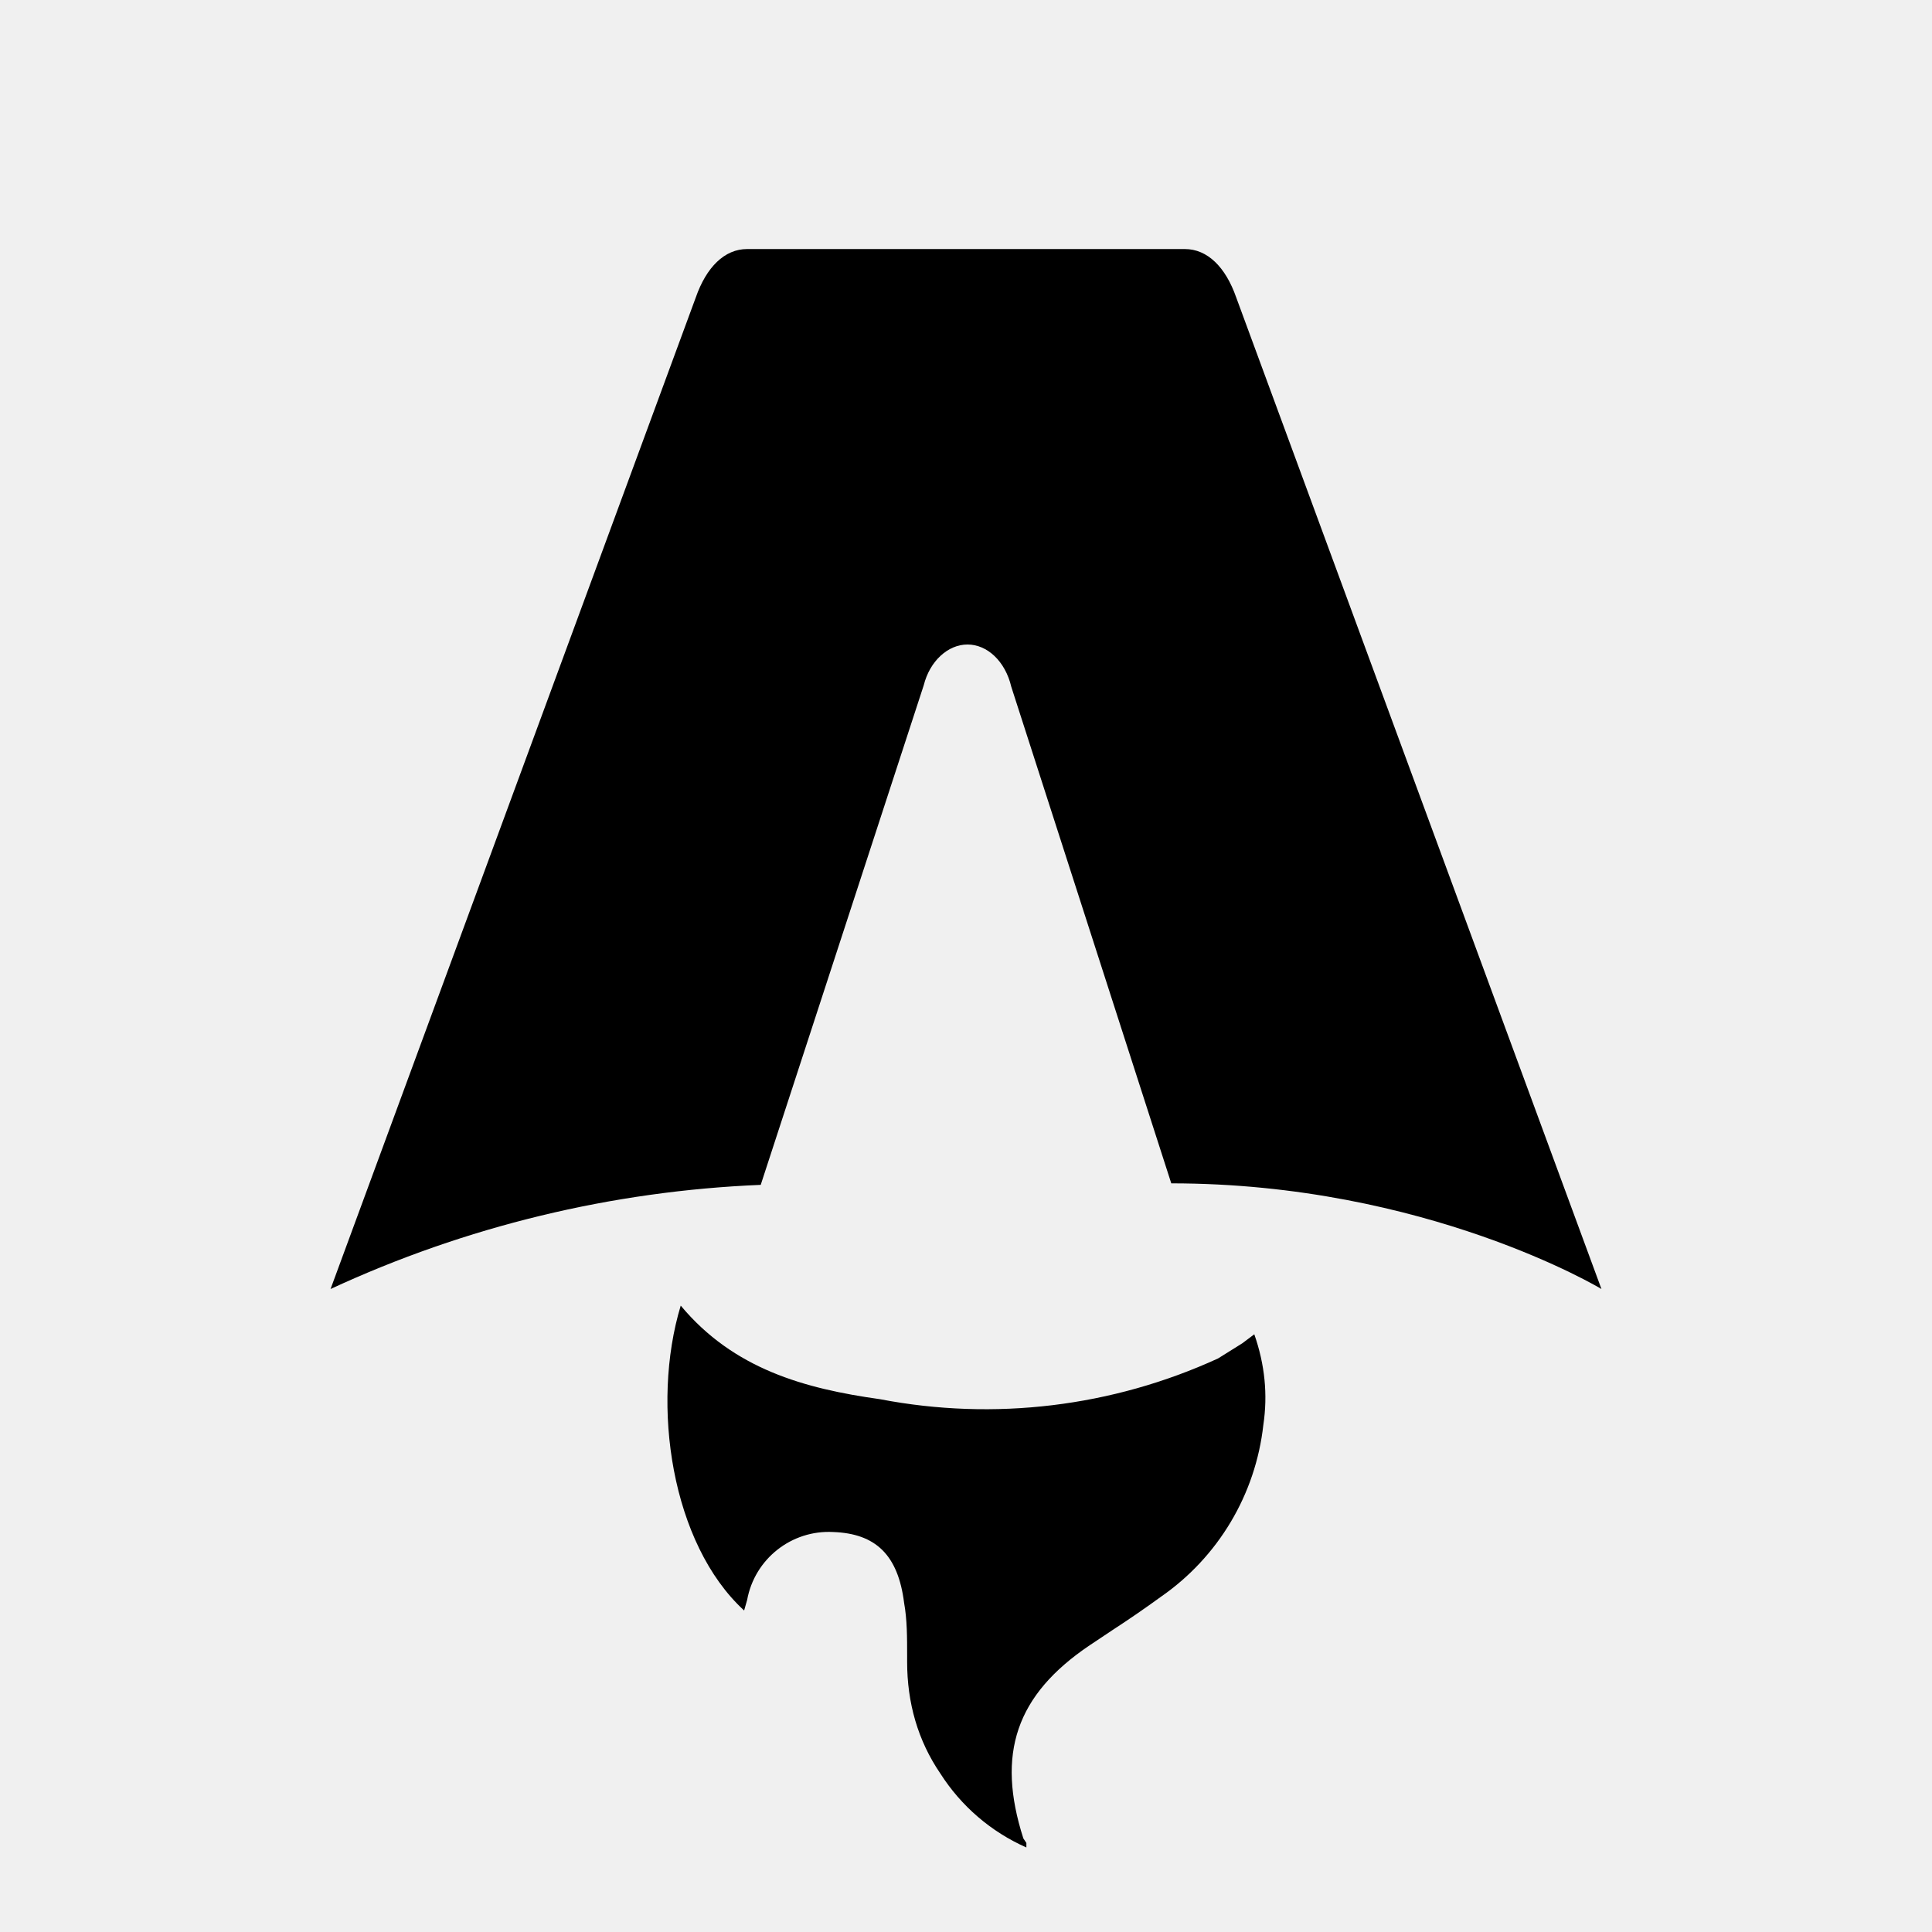
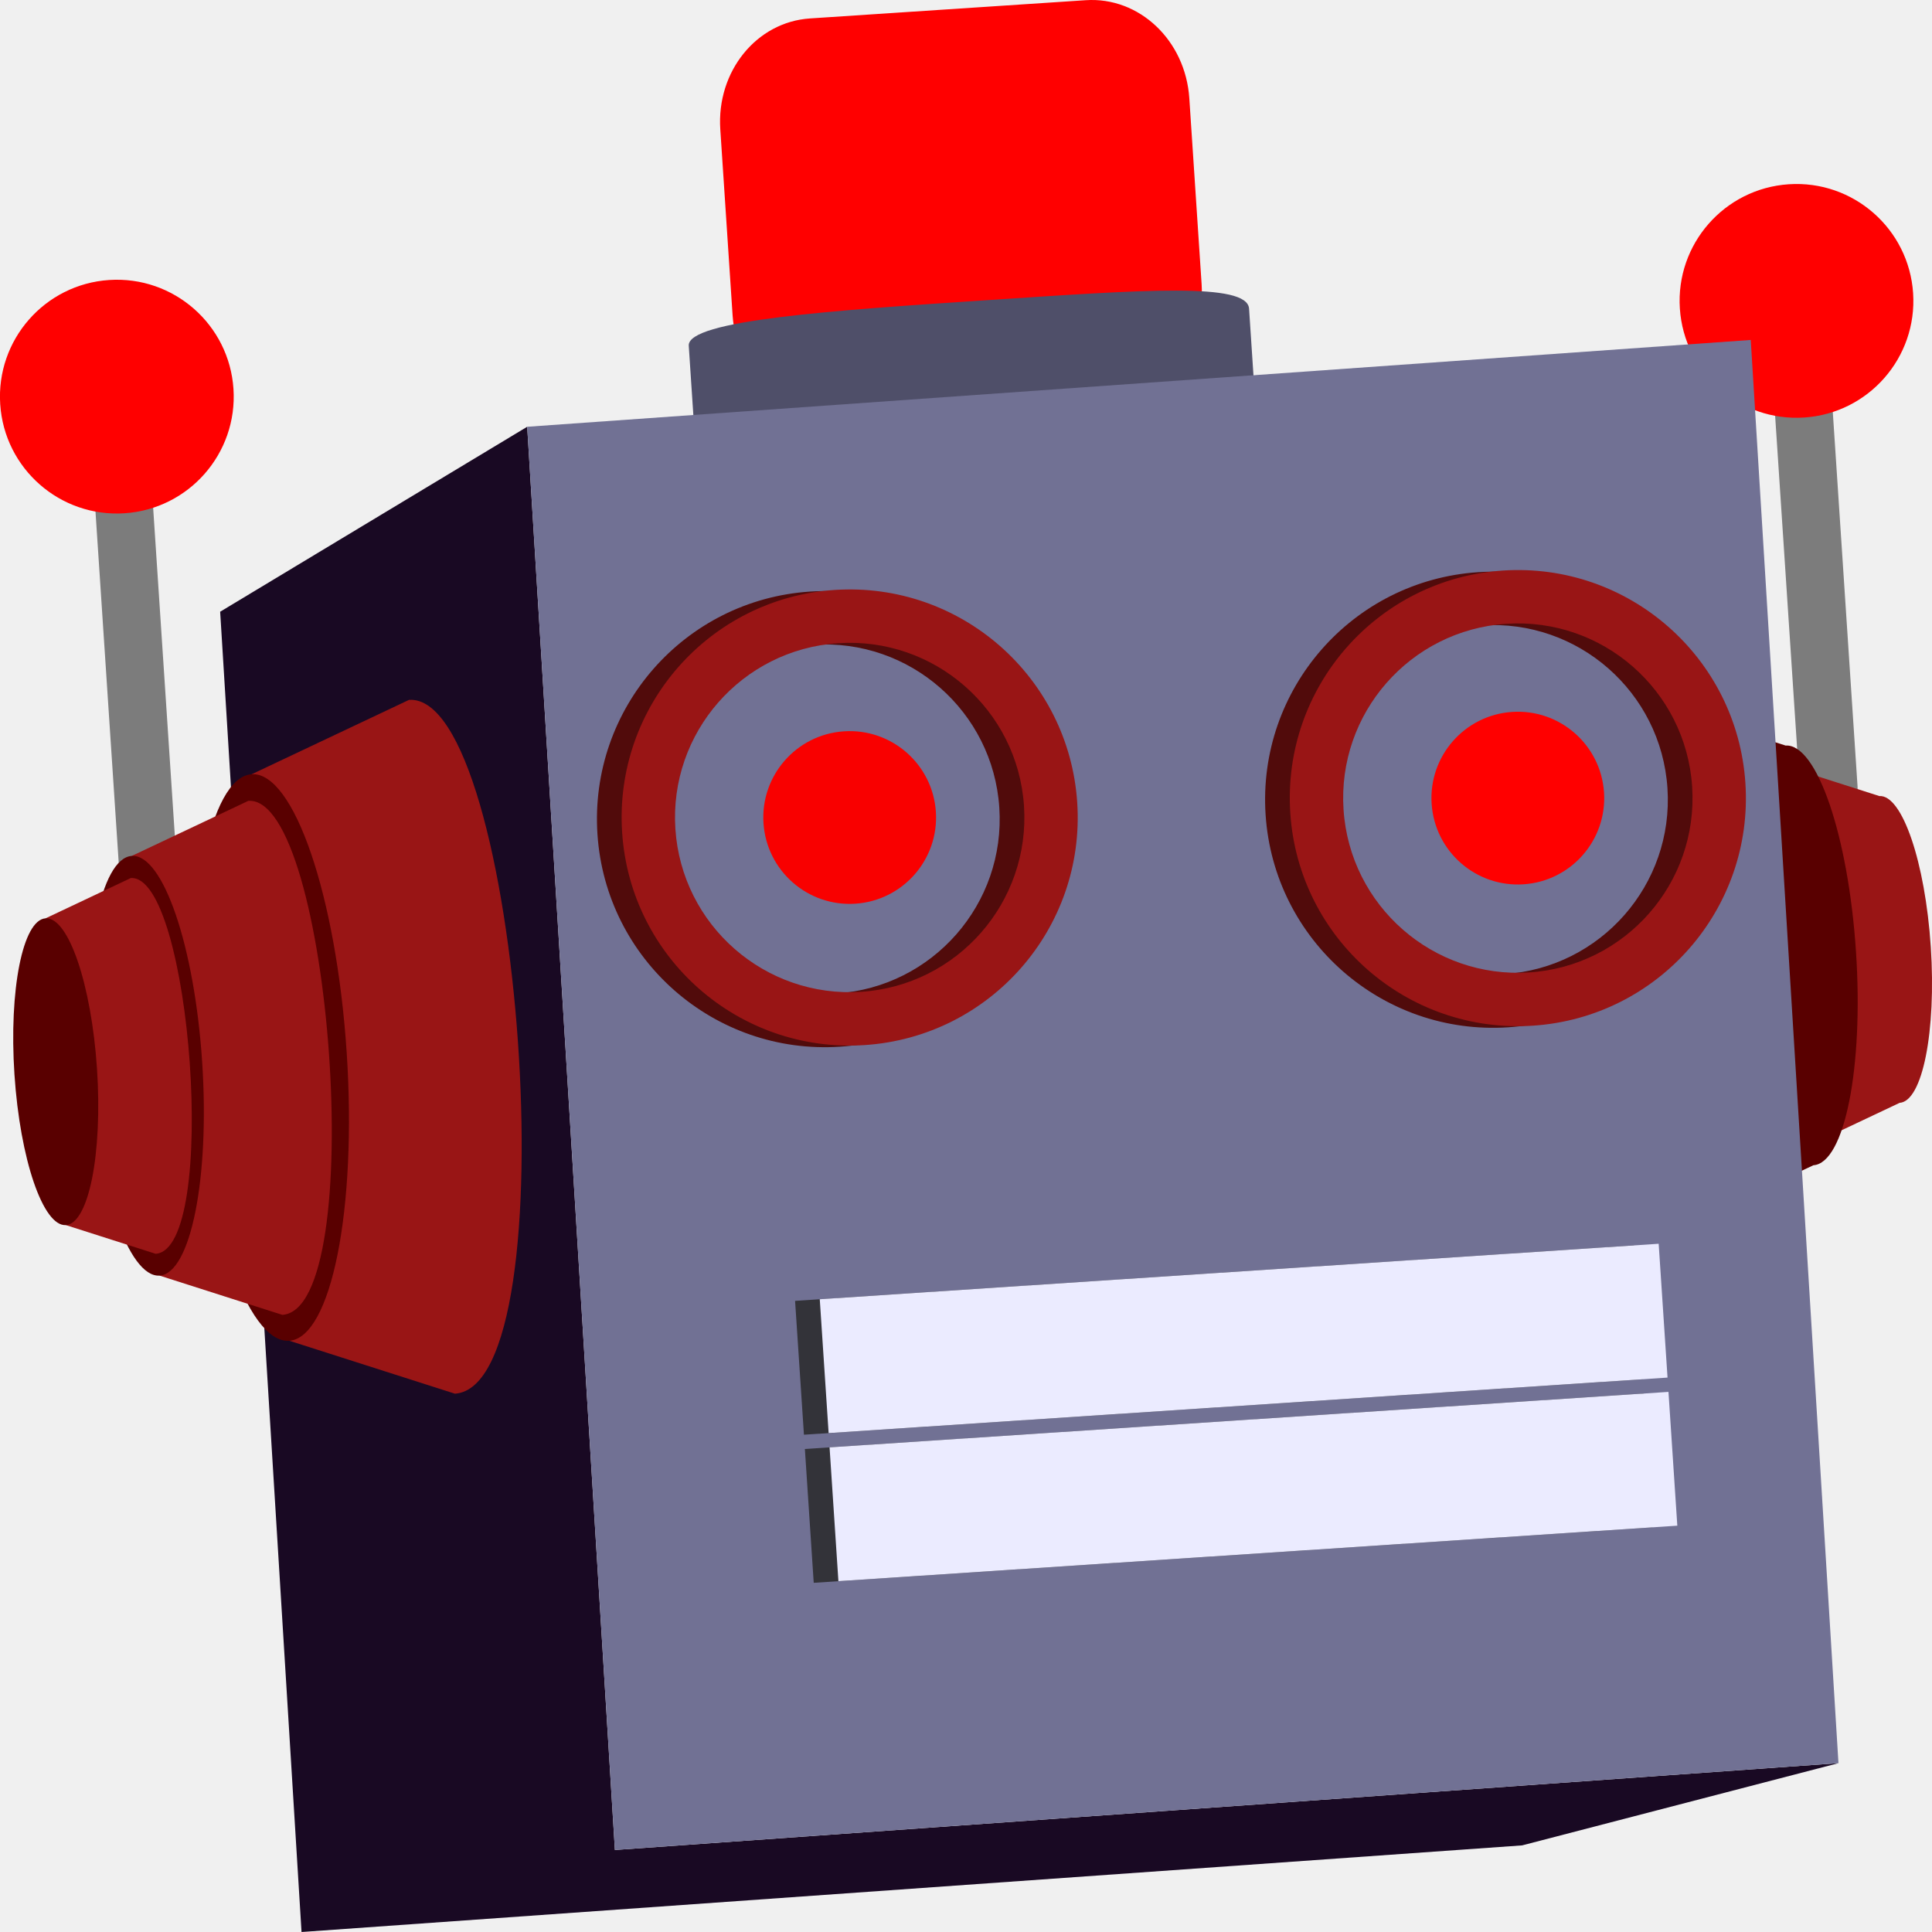
- <svg xmlns="http://www.w3.org/2000/svg" fill="none" viewBox="0 0 128 128">
-   <path d="M50.4 78.5a75.1 75.1 0 0 0-28.5 6.9l24.2-65.7c.7-2 1.9-3.2 3.4-3.2h29c1.5 0 2.7 1.2 3.4 3.2l24.2 65.7s-11.6-7-28.5-7L67 45.5c-.4-1.7-1.6-2.8-2.9-2.8-1.3 0-2.5 1.1-2.9 2.7L50.4 78.5Zm-1.1 28.2Zm-4.2-20.2c-2 6.6-.6 15.8 4.2 20.2a17.5 17.5 0 0 1 .2-.7 5.5 5.5 0 0 1 5.7-4.5c2.8.1 4.3 1.5 4.7 4.7.2 1.1.2 2.3.2 3.5v.4c0 2.7.7 5.2 2.2 7.4a13 13 0 0 0 5.7 4.9v-.3l-.2-.3c-1.8-5.6-.5-9.5 4.4-12.8l1.5-1a73 73 0 0 0 3.2-2.2 16 16 0 0 0 6.8-11.4c.3-2 .1-4-.6-6l-.8.6-1.6 1a37 37 0 0 1-22.4 2.7c-5-.7-9.7-2-13.2-6.2Z" />
-   <style>
-         path { fill: #000; }
-         @media (prefers-color-scheme: dark) {
-             path { fill: #FFF; }
-         }
-     </style>
+ <svg xmlns="http://www.w3.org/2000/svg" width="512" height="512" viewBox="0 0 135.467 135.467" version="1.1" id="svg5" xml:space="preserve">
+   <defs id="defs2">
+     <rect x="146.631" y="509.819" width="614.315" height="707.746" id="rect2367" />
+   </defs>
+   <g id="layer1">
+     <g id="g68426" transform="matrix(3.271008,-0.2163279,0.2163165,3.27118,-328.5603,-303.6401)">
+       <g id="g62740" transform="translate(35.98335,0.3274052)">
+         <path id="path62736" style="opacity:1;fill:#7c7c7c;stroke-width:0.194;stroke-linecap:round;stroke-linejoin:round;paint-order:stroke fill markers" d="m 95.831,109.444 c 0.343,0 0.618,0.276 0.618,0.618 v 8.051 c 0,0.343 -0.276,0.618 -0.618,0.618 -0.343,0 -0.618,-0.276 -0.618,-0.618 v -8.051 c 0,-0.343 0.276,-0.618 0.618,-0.618 z" />
+         <circle style="opacity:1;fill:#ff0000;fill-opacity:1;stroke:none;stroke-width:0.194;stroke-linecap:round;stroke-linejoin:round;stroke-dasharray:none;stroke-opacity:1;paint-order:stroke fill markers" id="circle62738" cx="95.831" cy="107.662" r="2.5" />
+       </g>
+       <path id="path61228" style="fill:#991515;fill-opacity:1;stroke:none;stroke-width:0.182;stroke-linecap:round;stroke-linejoin:round;stroke-dasharray:none;stroke-opacity:1;paint-order:stroke fill markers" d="m 131.009,117.935 c -1.294,0 -1.366,8.054 0,8.054 l 1.875,-0.739 a 0.885,3.288 0 0 0 0.885,-3.288 0.885,3.288 0 0 0 -0.885,-3.288 z" />
+       <path id="path61222" style="opacity:1;fill:#590000;fill-opacity:1;stroke:none;stroke-width:0.249;stroke-linecap:round;stroke-linejoin:round;stroke-dasharray:none;stroke-opacity:1;paint-order:stroke fill markers" d="m 128.39,116.453 c -1.77,0 -1.868,11.018 0,11.018 l 2.565,-1.011 a 1.211,4.498 0 0 0 1.211,-4.498 1.211,4.498 0 0 0 -1.211,-4.498 z" />
+     </g>
+     <path id="rect55112" style="fill:#ff0000;fill-opacity:1;stroke-width:0.611;stroke-linecap:round;stroke-linejoin:round;paint-order:stroke fill markers" d="M 56.793,1.293 76.135,0.014 C 79.887,-0.234 83.124,2.834 83.392,6.893 l 0.862,13.03 c 0.268,4.059 -2.536,7.526 -6.288,7.775 l -19.342,1.279 c -3.752,0.248 -6.989,-2.82 -7.257,-6.879 L 50.505,9.068 C 50.236,5.009 53.041,1.541 56.793,1.293 Z" />
+     <path id="path60515" style="fill:#190923;fill-opacity:1;stroke:none;stroke-width:0.659;stroke-linecap:round;stroke-linejoin:round;stroke-dasharray:none;stroke-opacity:1;paint-order:stroke fill markers" d="m 36.965,29.924 -21.528,12.968 5.706,92.575 85.584,-6.073 22.181,-5.766 -85.793,6.088 z" />
+     <path style="fill:#4f4f69;fill-opacity:1;stroke:none;stroke-width:0.636;stroke-linecap:round;stroke-linejoin:round;stroke-dasharray:none;stroke-opacity:1;paint-order:stroke fill markers" d="m 48.294,24.241 c 0.238,3.597 0.714,10.791 0.714,10.791 l 39.287,-2.598 c 0,0 -0.476,-7.194 -0.714,-10.791 -0.123,-1.857 -7.409,-1.321 -18.252,-0.604 -10.843,0.717 -21.154,1.406 -21.035,3.203 z" id="path55110" />
+     <path id="rect52668" style="fill:#717194;fill-opacity:1;stroke-width:0.659;stroke-linecap:round;stroke-linejoin:round;paint-order:stroke fill markers" d="m 36.965,29.924 85.793,-6.088 6.15,99.791 -85.793,6.088 z" />
+     <path id="path60728" style="fill:#510b0b;fill-opacity:1;stroke-width:0.636;stroke-linecap:round;stroke-linejoin:round;paint-order:stroke fill markers" d="M 56.792,41.48 A 15.99,15.991 2.0931559e-4 0 0 41.892,58.491 15.99,15.991 2.0931559e-4 0 0 58.903,73.392 15.99,15.991 2.0931559e-4 0 0 73.801,56.381 15.99,15.991 2.0931559e-4 0 0 56.792,41.48 Z m 0.247,3.734 A 12.248,12.249 2.093156e-4 0 1 70.069,56.628 12.248,12.249 2.093156e-4 0 1 58.656,69.658 12.248,12.249 2.093156e-4 0 1 45.626,58.244 12.248,12.249 2.093156e-4 0 1 57.039,45.214 Z" />
+     <path id="path55167" style="fill:#991515;fill-opacity:1;stroke-width:0.636;stroke-linecap:round;stroke-linejoin:round;paint-order:stroke fill markers" d="M 58.523,41.366 A 15.99,15.991 2.0931559e-4 0 0 43.623,58.377 15.99,15.991 2.0931559e-4 0 0 60.634,73.278 15.99,15.991 2.0931559e-4 0 0 75.532,56.267 15.99,15.991 2.0931559e-4 0 0 58.523,41.366 Z m 0.247,3.734 A 12.248,12.249 2.093156e-4 0 1 71.8,56.513 12.248,12.249 2.093156e-4 0 1 60.387,69.543 12.248,12.249 2.093156e-4 0 1 47.357,58.13 12.248,12.249 2.093156e-4 0 1 58.77,45.1 Z" />
+     <path id="path60730" style="fill:#510b0b;fill-opacity:1;stroke-width:0.636;stroke-linecap:round;stroke-linejoin:round;paint-order:stroke fill markers" d="M 103.641,40.12 A 15.99,15.991 2.0931559e-4 0 0 88.741,57.132 15.99,15.991 2.0931559e-4 0 0 105.752,72.032 15.99,15.991 2.0931559e-4 0 0 120.652,55.021 15.99,15.991 2.0931559e-4 0 0 103.641,40.12 Z m 0.247,3.734 A 12.248,12.249 2.093156e-4 0 1 116.918,55.268 12.248,12.249 2.093156e-4 0 1 105.505,68.298 12.248,12.249 2.093156e-4 0 1 92.475,56.885 12.248,12.249 2.093156e-4 0 1 103.888,43.855 Z" />
+     <path id="path55172" style="fill:#f90000;fill-opacity:1;stroke-width:0.241;stroke-linecap:round;stroke-linejoin:round;paint-order:stroke fill markers" d="m 65.621,56.922 a 6.057,6.057 2.0931559e-4 0 1 -5.644,6.443 6.057,6.057 2.0931559e-4 0 1 -6.443,-5.644 6.057,6.057 2.0931559e-4 0 1 5.644,-6.443 6.057,6.057 2.0931559e-4 0 1 6.443,5.644 z" />
+     <path id="path55174" style="fill:#991515;fill-opacity:1;stroke-width:0.636;stroke-linecap:round;stroke-linejoin:round;paint-order:stroke fill markers" d="M 105.372,40.006 A 15.99,15.991 2.0931559e-4 0 0 90.472,57.017 15.99,15.991 2.0931559e-4 0 0 107.483,71.918 15.99,15.991 2.0931559e-4 0 0 122.383,54.907 15.99,15.991 2.0931559e-4 0 0 105.372,40.006 Z m 0.247,3.734 A 12.248,12.249 2.093156e-4 0 1 118.649,55.154 12.248,12.249 2.093156e-4 0 1 107.236,68.184 12.248,12.249 2.093156e-4 0 1 94.206,56.77 12.248,12.249 2.093156e-4 0 1 105.619,43.74 Z" />
+     <path id="path55178" style="fill:#ff0000;fill-opacity:1;stroke-width:0.241;stroke-linecap:round;stroke-linejoin:round;paint-order:stroke fill markers" d="m 112.47,55.562 a 6.057,6.057 2.0931559e-4 0 1 -5.644,6.443 6.057,6.057 2.0931559e-4 0 1 -6.443,-5.644 6.057,6.057 2.0931559e-4 0 1 5.644,-6.443 6.057,6.057 2.0931559e-4 0 1 6.443,5.644 z" />
+     <path id="rect56074" style="fill:#333339;fill-opacity:1;stroke:none;stroke-width:0.636;stroke-linecap:round;stroke-linejoin:round;stroke-dasharray:none;stroke-opacity:1;paint-order:stroke fill markers" d="m 55.749,91.214 0.621,9.384 58.822,-3.89 -0.621,-9.384 z m 0.687,10.386 0.62,9.382 58.822,-3.89 -0.62,-9.382 z" />
+     <path id="path60726" style="fill:#ebebff;fill-opacity:1;stroke:none;stroke-width:0.636;stroke-linecap:round;stroke-linejoin:round;stroke-dasharray:none;stroke-opacity:1;paint-order:stroke fill markers" d="m 57.48,91.099 0.621,9.384 58.822,-3.89 -0.621,-9.384 z m 0.687,10.386 0.62,9.382 58.822,-3.89 -0.62,-9.382 z" />
+     <g id="g68437" transform="matrix(3.271008,-0.2163279,0.2163165,3.27118,-328.5603,-303.6401)">
+       <g id="g62734">
+         <path id="rect61306" style="opacity:1;fill:#7c7c7c;stroke-width:0.194;stroke-linecap:round;stroke-linejoin:round;paint-order:stroke fill markers" d="m 95.831,109.444 c 0.343,0 0.618,0.276 0.618,0.618 v 8.051 c 0,0.343 -0.276,0.618 -0.618,0.618 -0.343,0 -0.618,-0.276 -0.618,-0.618 v -8.051 c 0,-0.343 0.276,-0.618 0.618,-0.618 z" />
+         <circle style="opacity:1;fill:#ff0000;fill-opacity:1;stroke:none;stroke-width:0.194;stroke-linecap:round;stroke-linejoin:round;stroke-dasharray:none;stroke-opacity:1;paint-order:stroke fill markers" id="path62247" cx="95.831" cy="107.662" r="2.5" />
+       </g>
+       <path style="fill:#991515;fill-opacity:1;stroke:none;stroke-width:0.336;stroke-linecap:round;stroke-linejoin:round;stroke-dasharray:none;stroke-opacity:1;paint-order:stroke fill markers" d="m 98.176,115.911 3.463,-1.365 c 2.39,0 2.522,14.872 0,14.872 l -3.463,-1.365" id="path61199" />
+       <ellipse style="fill:#590000;fill-opacity:1;stroke:none;stroke-width:0.336;stroke-linecap:round;stroke-linejoin:round;stroke-dasharray:none;stroke-opacity:1;paint-order:stroke fill markers" id="ellipse61201" cx="98.176" cy="121.983" rx="1.635" ry="6.072" />
+       <path style="fill:#991515;fill-opacity:1;stroke:none;stroke-width:0.249;stroke-linecap:round;stroke-linejoin:round;stroke-dasharray:none;stroke-opacity:1;paint-order:stroke fill markers" d="m 95.502,117.485 2.565,-1.011 c 1.77,0 1.868,11.018 0,11.018 l -2.565,-1.011" id="path61193" />
+       <ellipse style="fill:#590000;fill-opacity:1;stroke:none;stroke-width:0.249;stroke-linecap:round;stroke-linejoin:round;stroke-dasharray:none;stroke-opacity:1;paint-order:stroke fill markers" id="ellipse61195" cx="95.502" cy="121.983" rx="1.211" ry="4.498" />
+       <path style="fill:#991515;fill-opacity:1;stroke:none;stroke-width:0.182;stroke-linecap:round;stroke-linejoin:round;stroke-dasharray:none;stroke-opacity:1;paint-order:stroke fill markers" d="m 93.574,118.695 1.875,-0.739 c 1.294,0 1.366,8.054 0,8.054 l -1.875,-0.739" id="path61177" />
+       <ellipse style="fill:#590000;fill-opacity:1;stroke:none;stroke-width:0.182;stroke-linecap:round;stroke-linejoin:round;stroke-dasharray:none;stroke-opacity:1;paint-order:stroke fill markers" id="path61121" cx="93.574" cy="121.983" rx="0.885" ry="3.288" />
+     </g>
+     <text xml:space="preserve" style="font-style:normal;font-variant:normal;font-weight:normal;font-stretch:normal;font-size:19.756px;font-family:'Bowlby One SC';-inkscape-font-specification:'Bowlby One SC';text-align:center;text-anchor:middle;fill:#ffffff;fill-opacity:1;stroke:none;stroke-width:3;stroke-linecap:square;stroke-linejoin:miter;stroke-dasharray:none;stroke-opacity:1;paint-order:stroke fill markers" x="159.829" y="153.646" id="text2373">
+       <tspan id="tspan2371" style="stroke-width:3" x="159.829" y="153.646" />
+     </text>
+   </g>
</svg>
